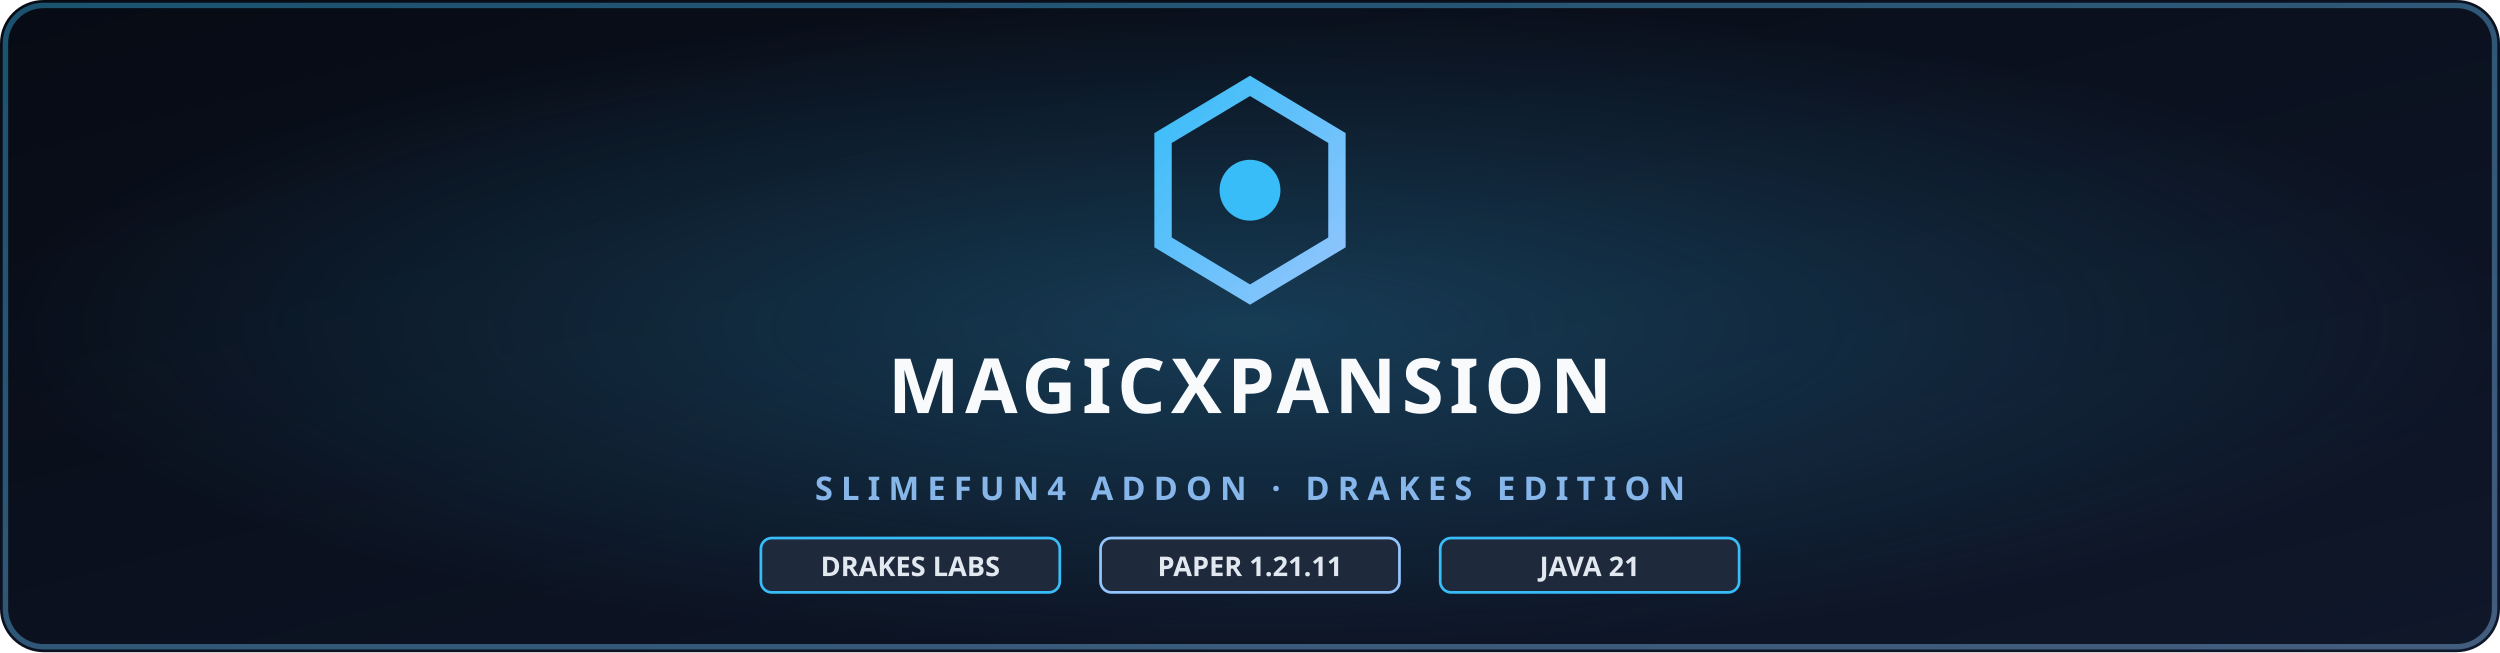
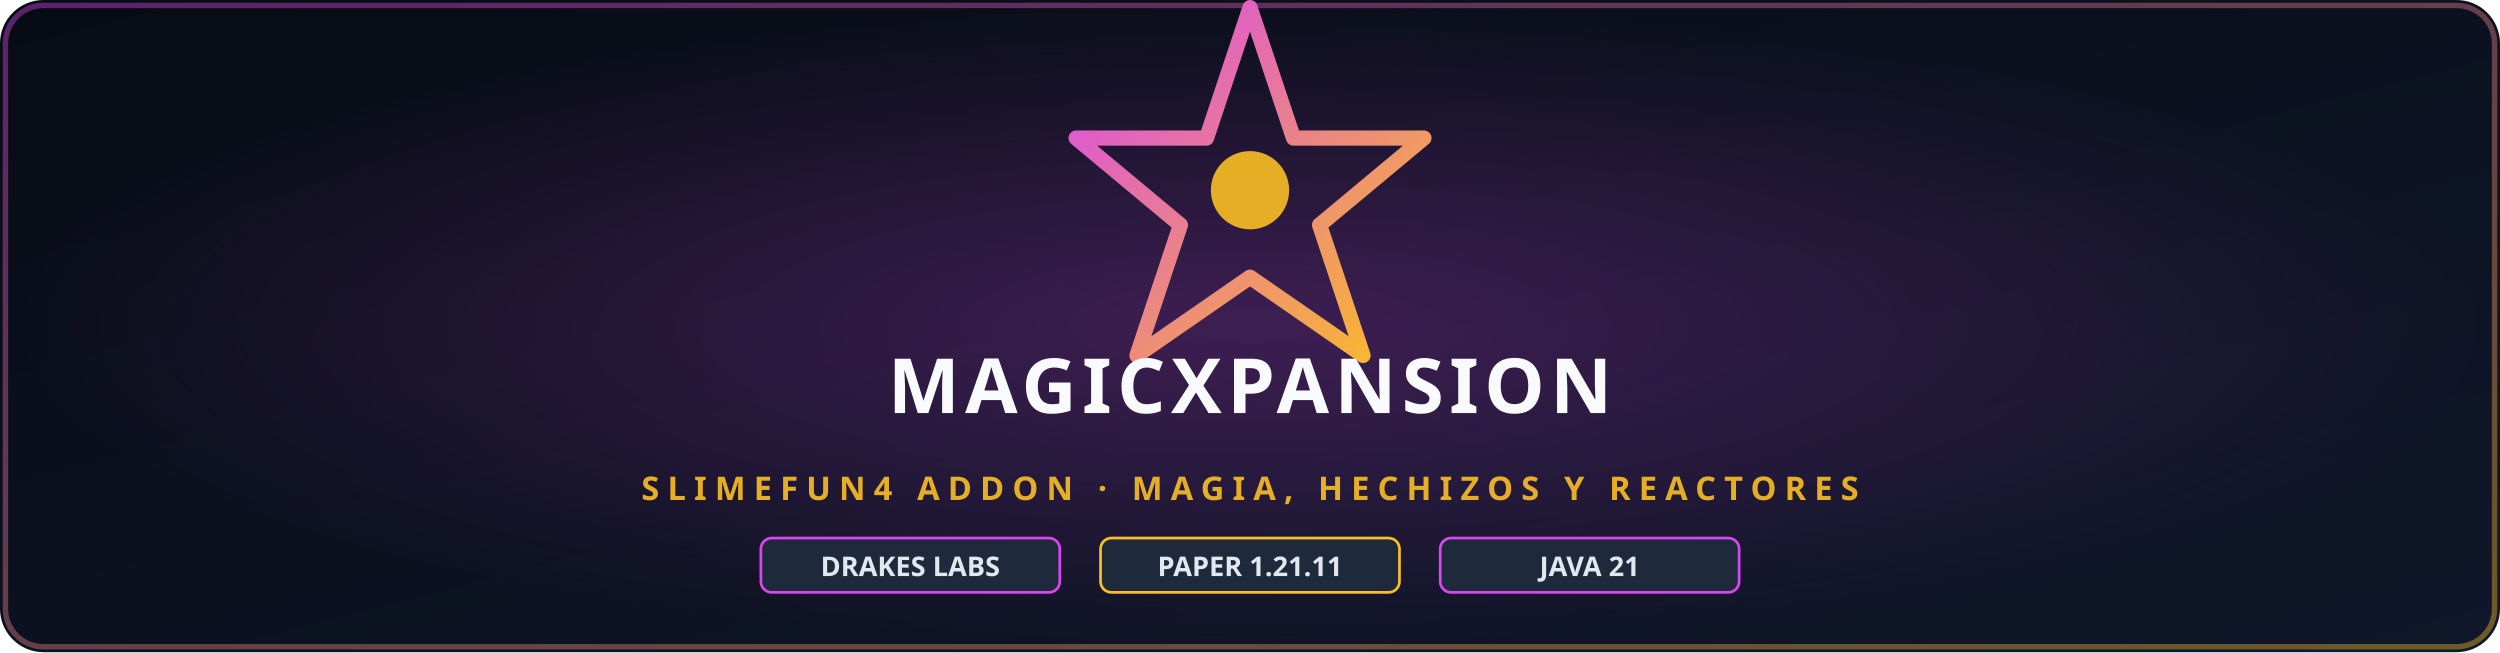
<svg xmlns="http://www.w3.org/2000/svg" viewBox="0 0 920 240" width="920" height="240" role="img" aria-label="MagicXpansion Banner">
  <defs>
    <linearGradient id="bFondo" x1="0" y1="0" x2="1" y2="1">
      <stop offset="0%" stop-color="#070B14" />
      <stop offset="100%" stop-color="#0F172A" />
    </linearGradient>
    <linearGradient id="acG" x1="0" y1="0" x2="1" y2="1">
-       <stop offset="0%" stop-color="#38BDF8" />
-       <stop offset="100%" stop-color="#93C5FD" />
+       <stop offset="0%" stop-color="#D946EF" />
+       <stop offset="100%" stop-color="#FBBF24" />
    </linearGradient>
    <radialGradient id="bHalo" cx="50%" cy="50%" r="50%">
-       <stop offset="0%" stop-color="#38BDF8" stop-opacity="0.25" />
-       <stop offset="100%" stop-color="#38BDF8" stop-opacity="0" />
+       <stop offset="0%" stop-color="#D946EF" stop-opacity="0.25" />
+       <stop offset="100%" stop-color="#D946EF" stop-opacity="0" />
    </radialGradient>
  </defs>
  <rect width="920" height="240" rx="16" fill="url(#bFondo)" />
  <rect width="920" height="240" rx="16" fill="url(#bHalo)" />
  <rect x="2" y="2" width="916" height="236" rx="14" fill="none" stroke="url(#acG)" stroke-width="2" opacity="0.4" />
  <g transform="translate(460,70) scale(1.6)">
-     <polygon points="0,-24 20,-12 20,12 0,24 -20,12 -20,-12" fill="none" stroke="url(#acG)" stroke-width="4" />
-     <circle cx="0" cy="0" r="7" fill="#38BDF8" />
+     <g>
+       <path d="M 0 -42 L 10 -12 L 40 -12 L 16 8 L 26 38 L 0 20 L -26 38 L -16 8 L -40 -12 L -10 -12 Z" fill="none" stroke="url(#acG)" stroke-width="3.5" stroke-linejoin="round" />
+       <animateTransform attributeName="transform" type="rotate" values="0;360" dur="24s" repeatCount="indefinite" />
+     </g>
+     <circle cx="0" cy="0" r="9" fill="#FBBF24" opacity="0.9">
+       <animate attributeName="r" values="9;13;9" dur="2.4s" repeatCount="indefinite" />
+     </circle>
  </g>
  <text x="460" y="152" text-anchor="middle" font-family="'Segoe UI', system-ui, -apple-system, sans-serif" font-weight="900" font-size="28" fill="#F8FAFC" letter-spacing="2">
    MAGICXPANSION
  </text>
-   <text x="460" y="184" text-anchor="middle" font-family="'Segoe UI', system-ui, -apple-system, sans-serif" font-weight="700" font-size="12" fill="#93C5FD" letter-spacing="3" opacity="0.9">
-     SLIMEFUN4 ADDON · DRAKES EDITION
+   <text x="460" y="184" text-anchor="middle" font-family="'Segoe UI', system-ui, -apple-system, sans-serif" font-weight="700" font-size="12" fill="#FBBF24" letter-spacing="3" opacity="0.9">
+     SLIMEFUN4 ADDON · MAGIA, HECHIZOS Y REACTORES
  </text>
  <g transform="translate(460, 210)">
-     <rect x="-180" y="-12" width="110" height="20" rx="4" fill="#1E293B" stroke="#38BDF8" stroke-width="1" />
+     <rect x="-180" y="-12" width="110" height="20" rx="4" fill="#1E293B" stroke="#D946EF" stroke-width="1" />
    <text x="-125" y="2" text-anchor="middle" font-family="sans-serif" font-size="10" font-weight="700" fill="#E2E8F0">DRAKES LABS</text>
-     <rect x="-55" y="-12" width="110" height="20" rx="4" fill="#1E293B" stroke="#93C5FD" stroke-width="1" />
+     <rect x="-55" y="-12" width="110" height="20" rx="4" fill="#1E293B" stroke="#FBBF24" stroke-width="1" />
    <text x="0" y="2" text-anchor="middle" font-family="sans-serif" font-size="10" font-weight="700" fill="#E2E8F0">PAPER 1.21.11</text>
-     <rect x="70" y="-12" width="110" height="20" rx="4" fill="#1E293B" stroke="#38BDF8" stroke-width="1" />
+     <rect x="70" y="-12" width="110" height="20" rx="4" fill="#1E293B" stroke="#D946EF" stroke-width="1" />
    <text x="125" y="2" text-anchor="middle" font-family="sans-serif" font-size="10" font-weight="700" fill="#E2E8F0">JAVA 21</text>
  </g>
</svg>
